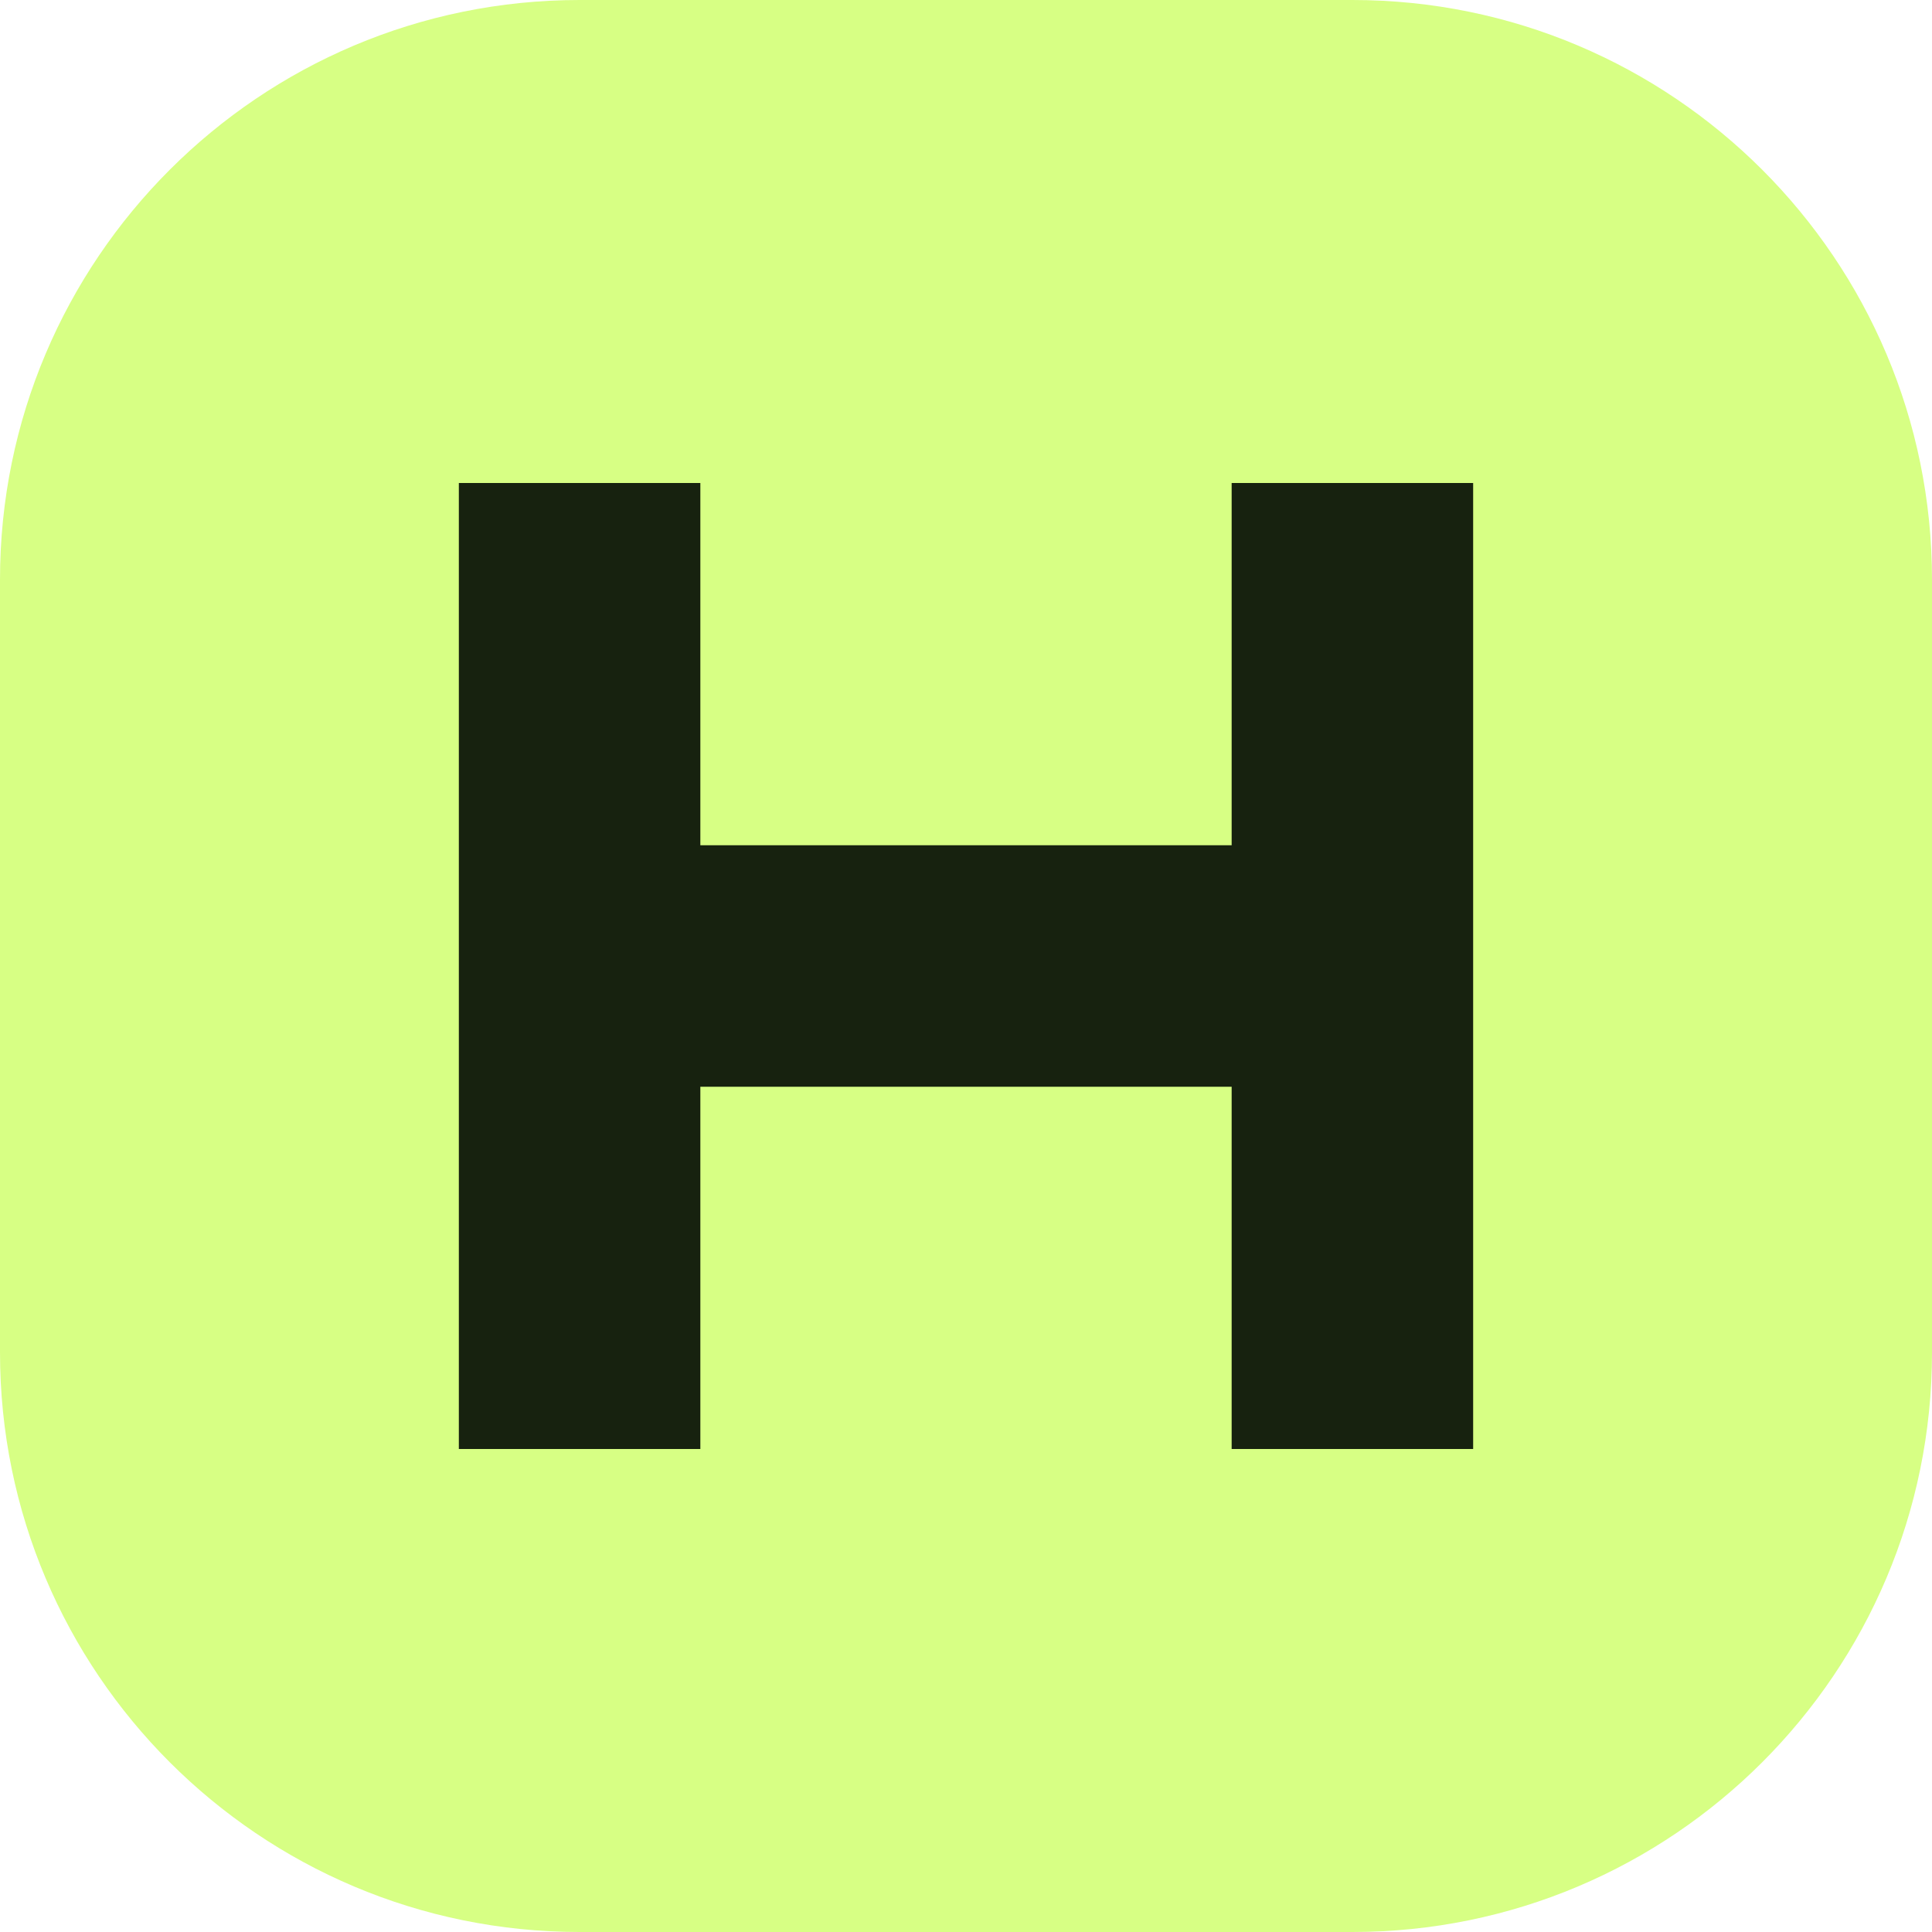
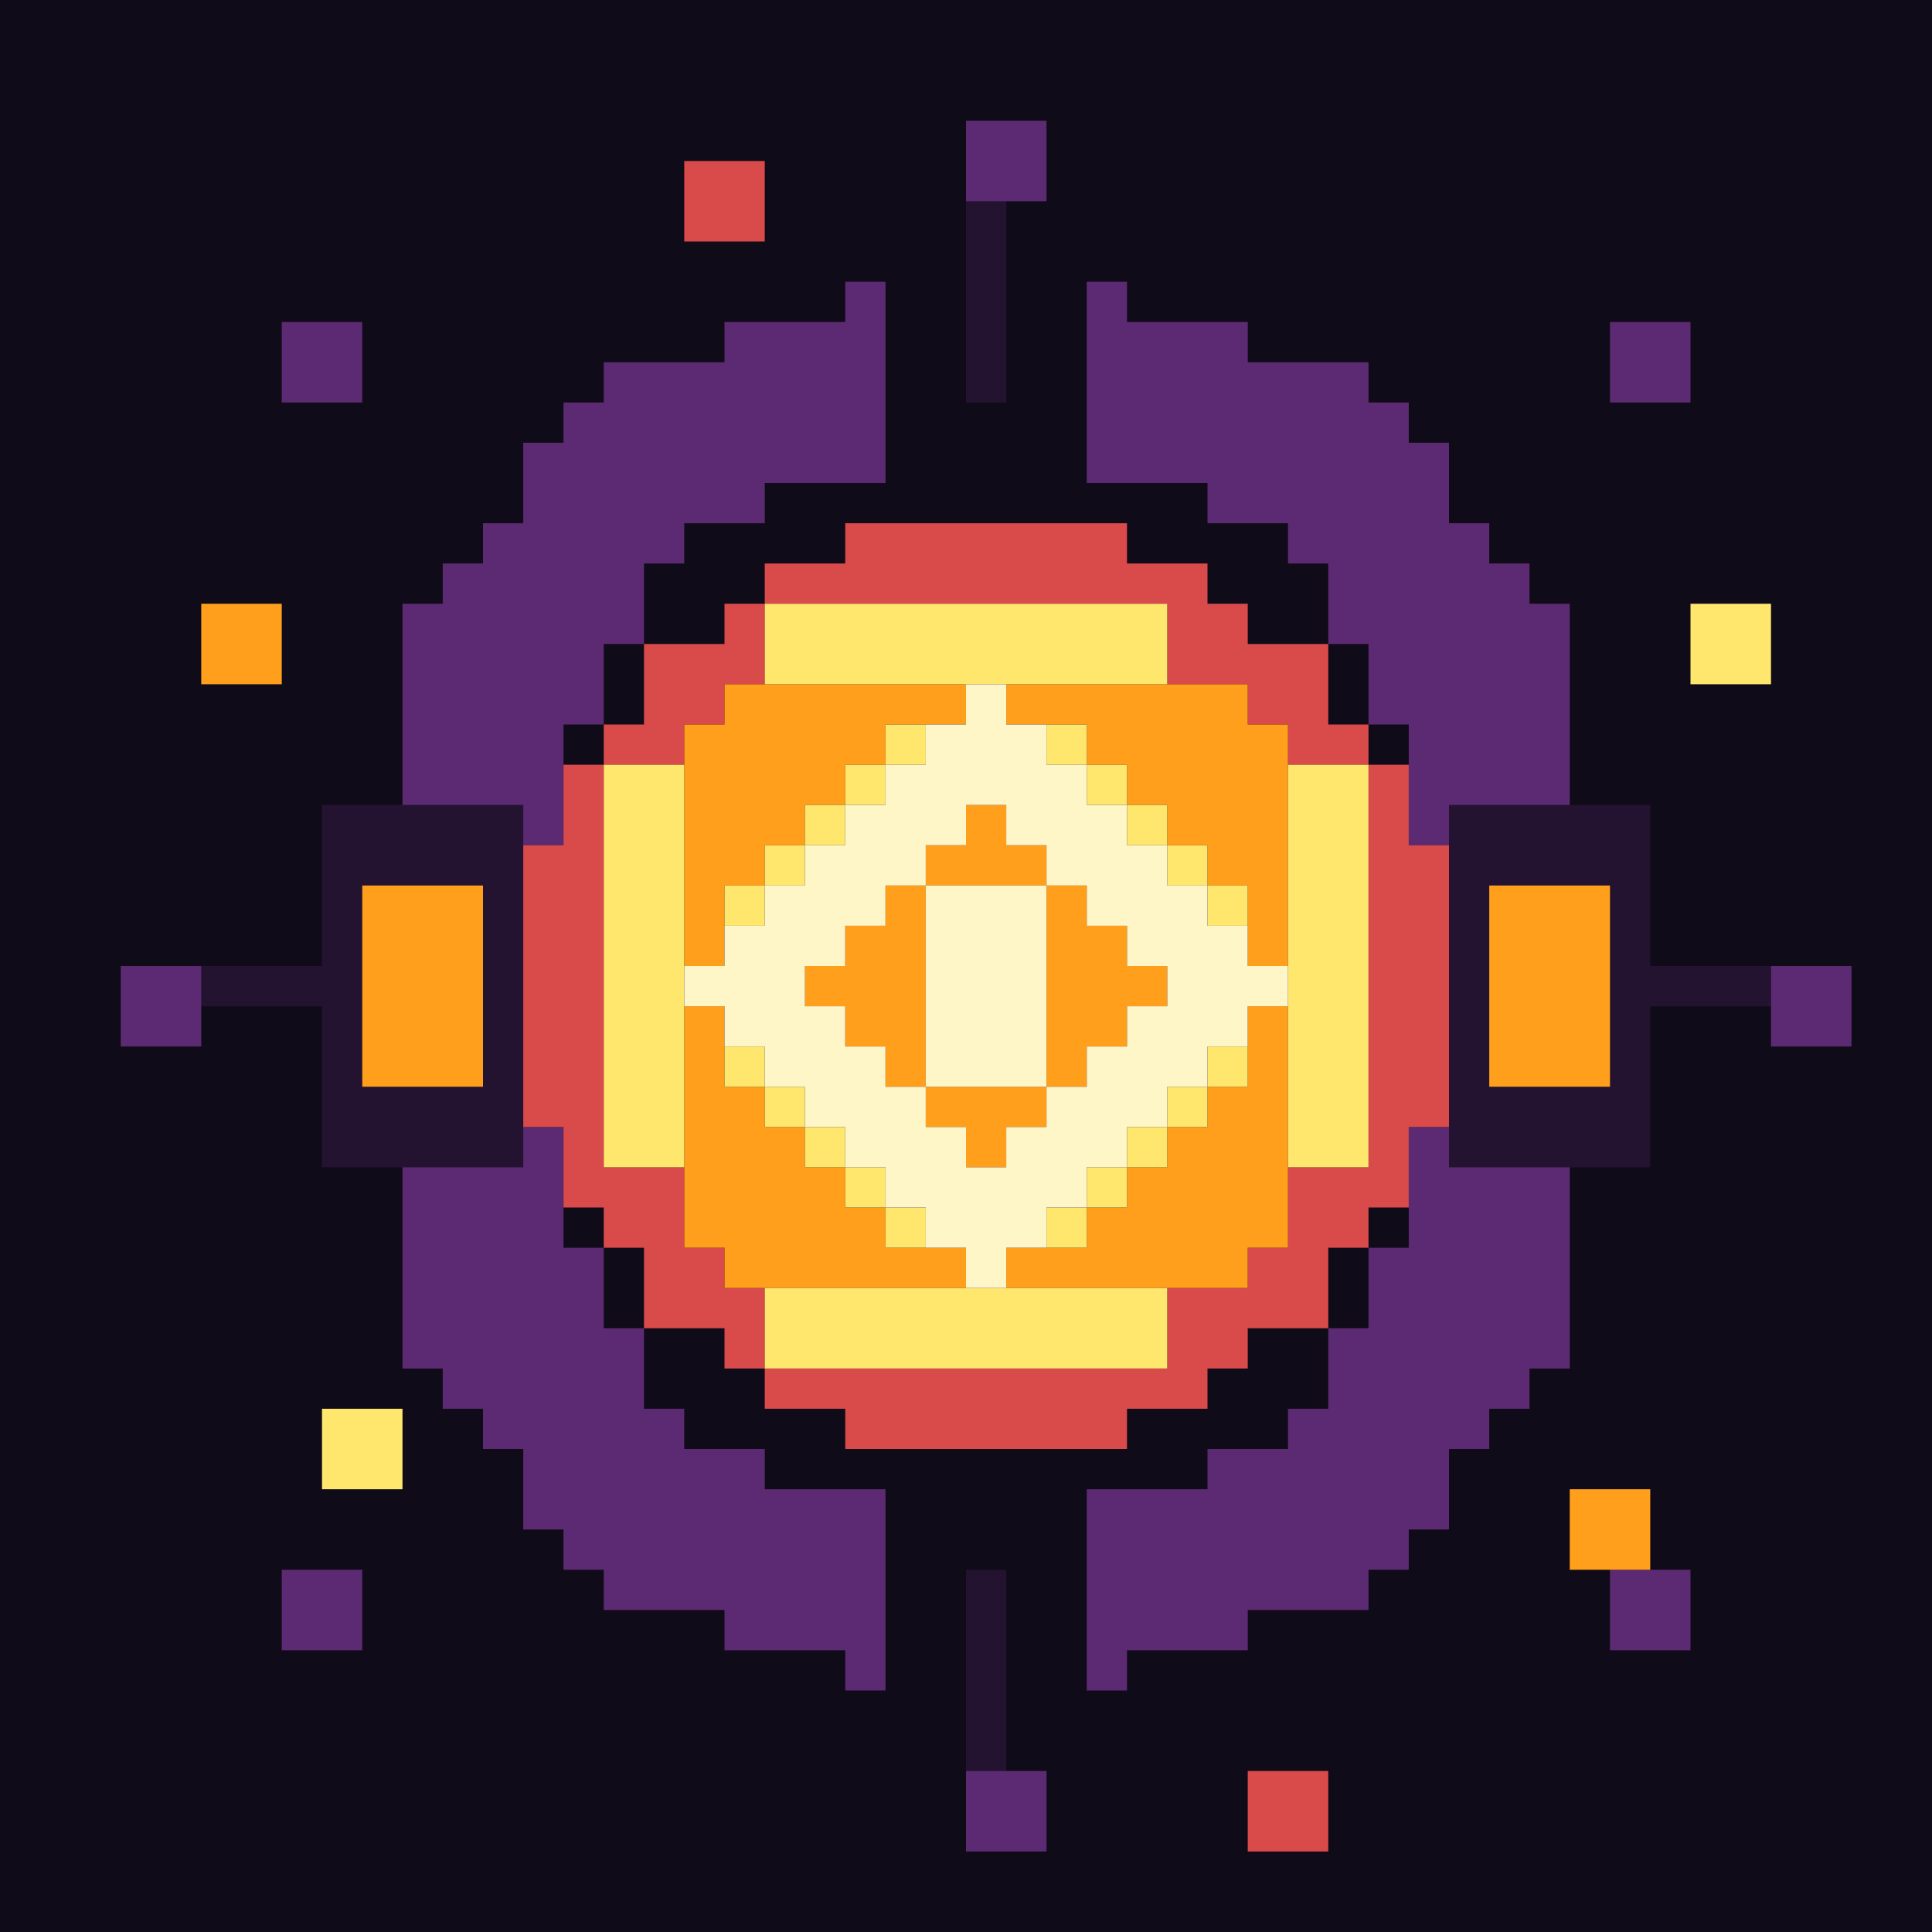
- <svg xmlns="http://www.w3.org/2000/svg" viewBox="0 0 40 40">
-   <rect width="40" height="40" rx="12" fill="#d7ff84" />
-   <path d="M12 10v20m16-20v20M12 20h16" stroke="#17220f" stroke-width="5" />
+ <svg xmlns="http://www.w3.org/2000/svg" viewBox="0 0 48 48" width="48" height="48" role="img" aria-labelledby="avatar-title">
+   <rect width="48" height="48" fill="#100b18" />
+   <g data-canonical-core="48" transform="translate(0 0) scale(1)">
+     <path fill="#231331" d="M24 5h1v5h-1zM8 20h5v2h-5zM36 20h5v2h-5zM8 22h1v2h-1zM40 22h1v2h-1zM5 24h4v1h-4zM40 24h4v1h-4zM8 25h1v2h-1zM12 22h1v5h-1zM36 22h1v5h-1zM40 25h1v2h-1zM8 27h5v2h-5zM36 27h5v2h-5zM24 39h1v5h-1z" />
+     <path fill="#5c2a72" d="M24 3h2v2h-2zM21 7h1v1h-1zM27 7h1v1h-1zM18 8h4v1h-4zM27 8h4v1h-4zM7 8h2v2h-2zM15 9h7v1h-7zM27 9h7v1h-7zM40 8h2v2h-2zM14 10h8v1h-8zM27 10h8v1h-8zM13 11h9v1h-9zM27 11h9v1h-9zM13 12h6v1h-6zM30 12h6v1h-6zM12 13h5v1h-5zM32 13h5v1h-5zM11 14h5v1h-5zM33 14h5v1h-5zM10 15h6v1h-6zM33 15h6v1h-6zM10 16h5v2h-5zM34 16h5v2h-5zM10 18h4v2h-4zM35 18h4v2h-4zM13 20h1v1h-1zM35 20h1v1h-1zM3 24h2v2h-2zM44 24h2v2h-2zM13 28h1v1h-1zM35 28h1v1h-1zM10 29h4v2h-4zM35 29h4v2h-4zM10 31h5v2h-5zM34 31h5v2h-5zM10 33h6v1h-6zM33 33h6v1h-6zM11 34h5v1h-5zM33 34h5v1h-5zM12 35h5v1h-5zM32 35h5v1h-5zM13 36h6v1h-6zM30 36h6v1h-6zM13 37h9v1h-9zM27 37h9v1h-9zM14 38h8v1h-8zM27 38h8v1h-8zM15 39h7v1h-7zM27 39h7v1h-7zM7 39h2v2h-2zM18 40h4v1h-4zM27 40h4v1h-4zM40 39h2v2h-2zM21 41h1v1h-1zM27 41h1v1h-1zM24 44h2v2h-2z" />
+     <path fill="#d94a4a" d="M17 4h2v2h-2zM21 13h7v1h-7zM19 14h11v1h-11zM18 15h1v1h-1zM29 15h2v1h-2zM16 16h3v1h-3zM29 16h4v1h-4zM16 17h2v1h-2zM31 17h2v1h-2zM15 18h2v1h-2zM32 18h2v1h-2zM14 19h1v2h-1zM34 19h1v2h-1zM13 21h2v7h-2zM34 21h2v7h-2zM14 28h1v1h-1zM34 28h1v1h-1zM14 29h3v1h-3zM32 29h3v1h-3zM15 30h2v1h-2zM32 30h2v1h-2zM16 31h2v1h-2zM31 31h2v1h-2zM16 32h3v1h-3zM29 32h4v1h-4zM18 33h1v1h-1zM29 33h2v1h-2zM19 34h11v1h-11zM21 35h7v1h-7zM31 44h2v2h-2z" />
+     <path fill="#ff9f1c" d="M5 15h2v2h-2zM18 17h6v1h-6zM25 17h6v1h-6zM17 18h5v1h-5zM27 18h5v1h-5zM17 19h4v1h-4zM28 19h4v1h-4zM17 20h3v1h-3zM24 20h1v1h-1zM29 20h3v1h-3zM17 21h2v1h-2zM23 21h3v1h-3zM30 21h2v1h-2zM22 22h1v1h-1zM26 22h1v1h-1zM17 22h1v2h-1zM21 23h2v1h-2zM26 23h2v1h-2zM31 22h1v2h-1zM20 24h3v1h-3zM26 24h3v1h-3zM21 25h2v1h-2zM26 25h2v1h-2zM9 22h3v5h-3zM17 25h1v2h-1zM22 26h1v1h-1zM26 26h1v1h-1zM31 25h1v2h-1zM37 22h3v5h-3zM17 27h2v1h-2zM23 27h3v1h-3zM30 27h2v1h-2zM17 28h3v1h-3zM24 28h1v1h-1zM29 28h3v1h-3zM17 29h4v1h-4zM28 29h4v1h-4zM17 30h5v1h-5zM27 30h5v1h-5zM18 31h6v1h-6zM25 31h6v1h-6zM39 37h2v2h-2z" />
+     <path fill="#ffe66d" d="M19 15h10v2h-10zM42 15h2v2h-2zM22 18h1v1h-1zM26 18h1v1h-1zM21 19h1v1h-1zM27 19h1v1h-1zM20 20h1v1h-1zM28 20h1v1h-1zM19 21h1v1h-1zM29 21h1v1h-1zM18 22h1v1h-1zM30 22h1v1h-1zM18 26h1v1h-1zM30 26h1v1h-1zM19 27h1v1h-1zM29 27h1v1h-1zM15 19h2v10h-2zM20 28h1v1h-1zM28 28h1v1h-1zM32 19h2v10h-2zM21 29h1v1h-1zM27 29h1v1h-1zM22 30h1v1h-1zM26 30h1v1h-1zM19 32h10v2h-10zM8 35h2v2h-2z" />
+     <path fill="#fff6c8" d="M24 17h1v1h-1zM23 18h3v1h-3zM22 19h5v1h-5zM21 20h3v1h-3zM25 20h3v1h-3zM20 21h3v1h-3zM26 21h3v1h-3zM19 22h3v1h-3zM27 22h3v1h-3zM18 23h3v1h-3zM28 23h3v1h-3zM17 24h3v1h-3zM29 24h3v1h-3zM18 25h3v1h-3zM28 25h3v1h-3zM19 26h3v1h-3zM23 22h3v5h-3zM27 26h3v1h-3zM20 27h3v1h-3zM26 27h3v1h-3zM21 28h3v1h-3zM25 28h3v1h-3zM22 29h5v1h-5zM23 30h3v1h-3zM24 31h1v1h-1z" />
+   </g>
</svg>
